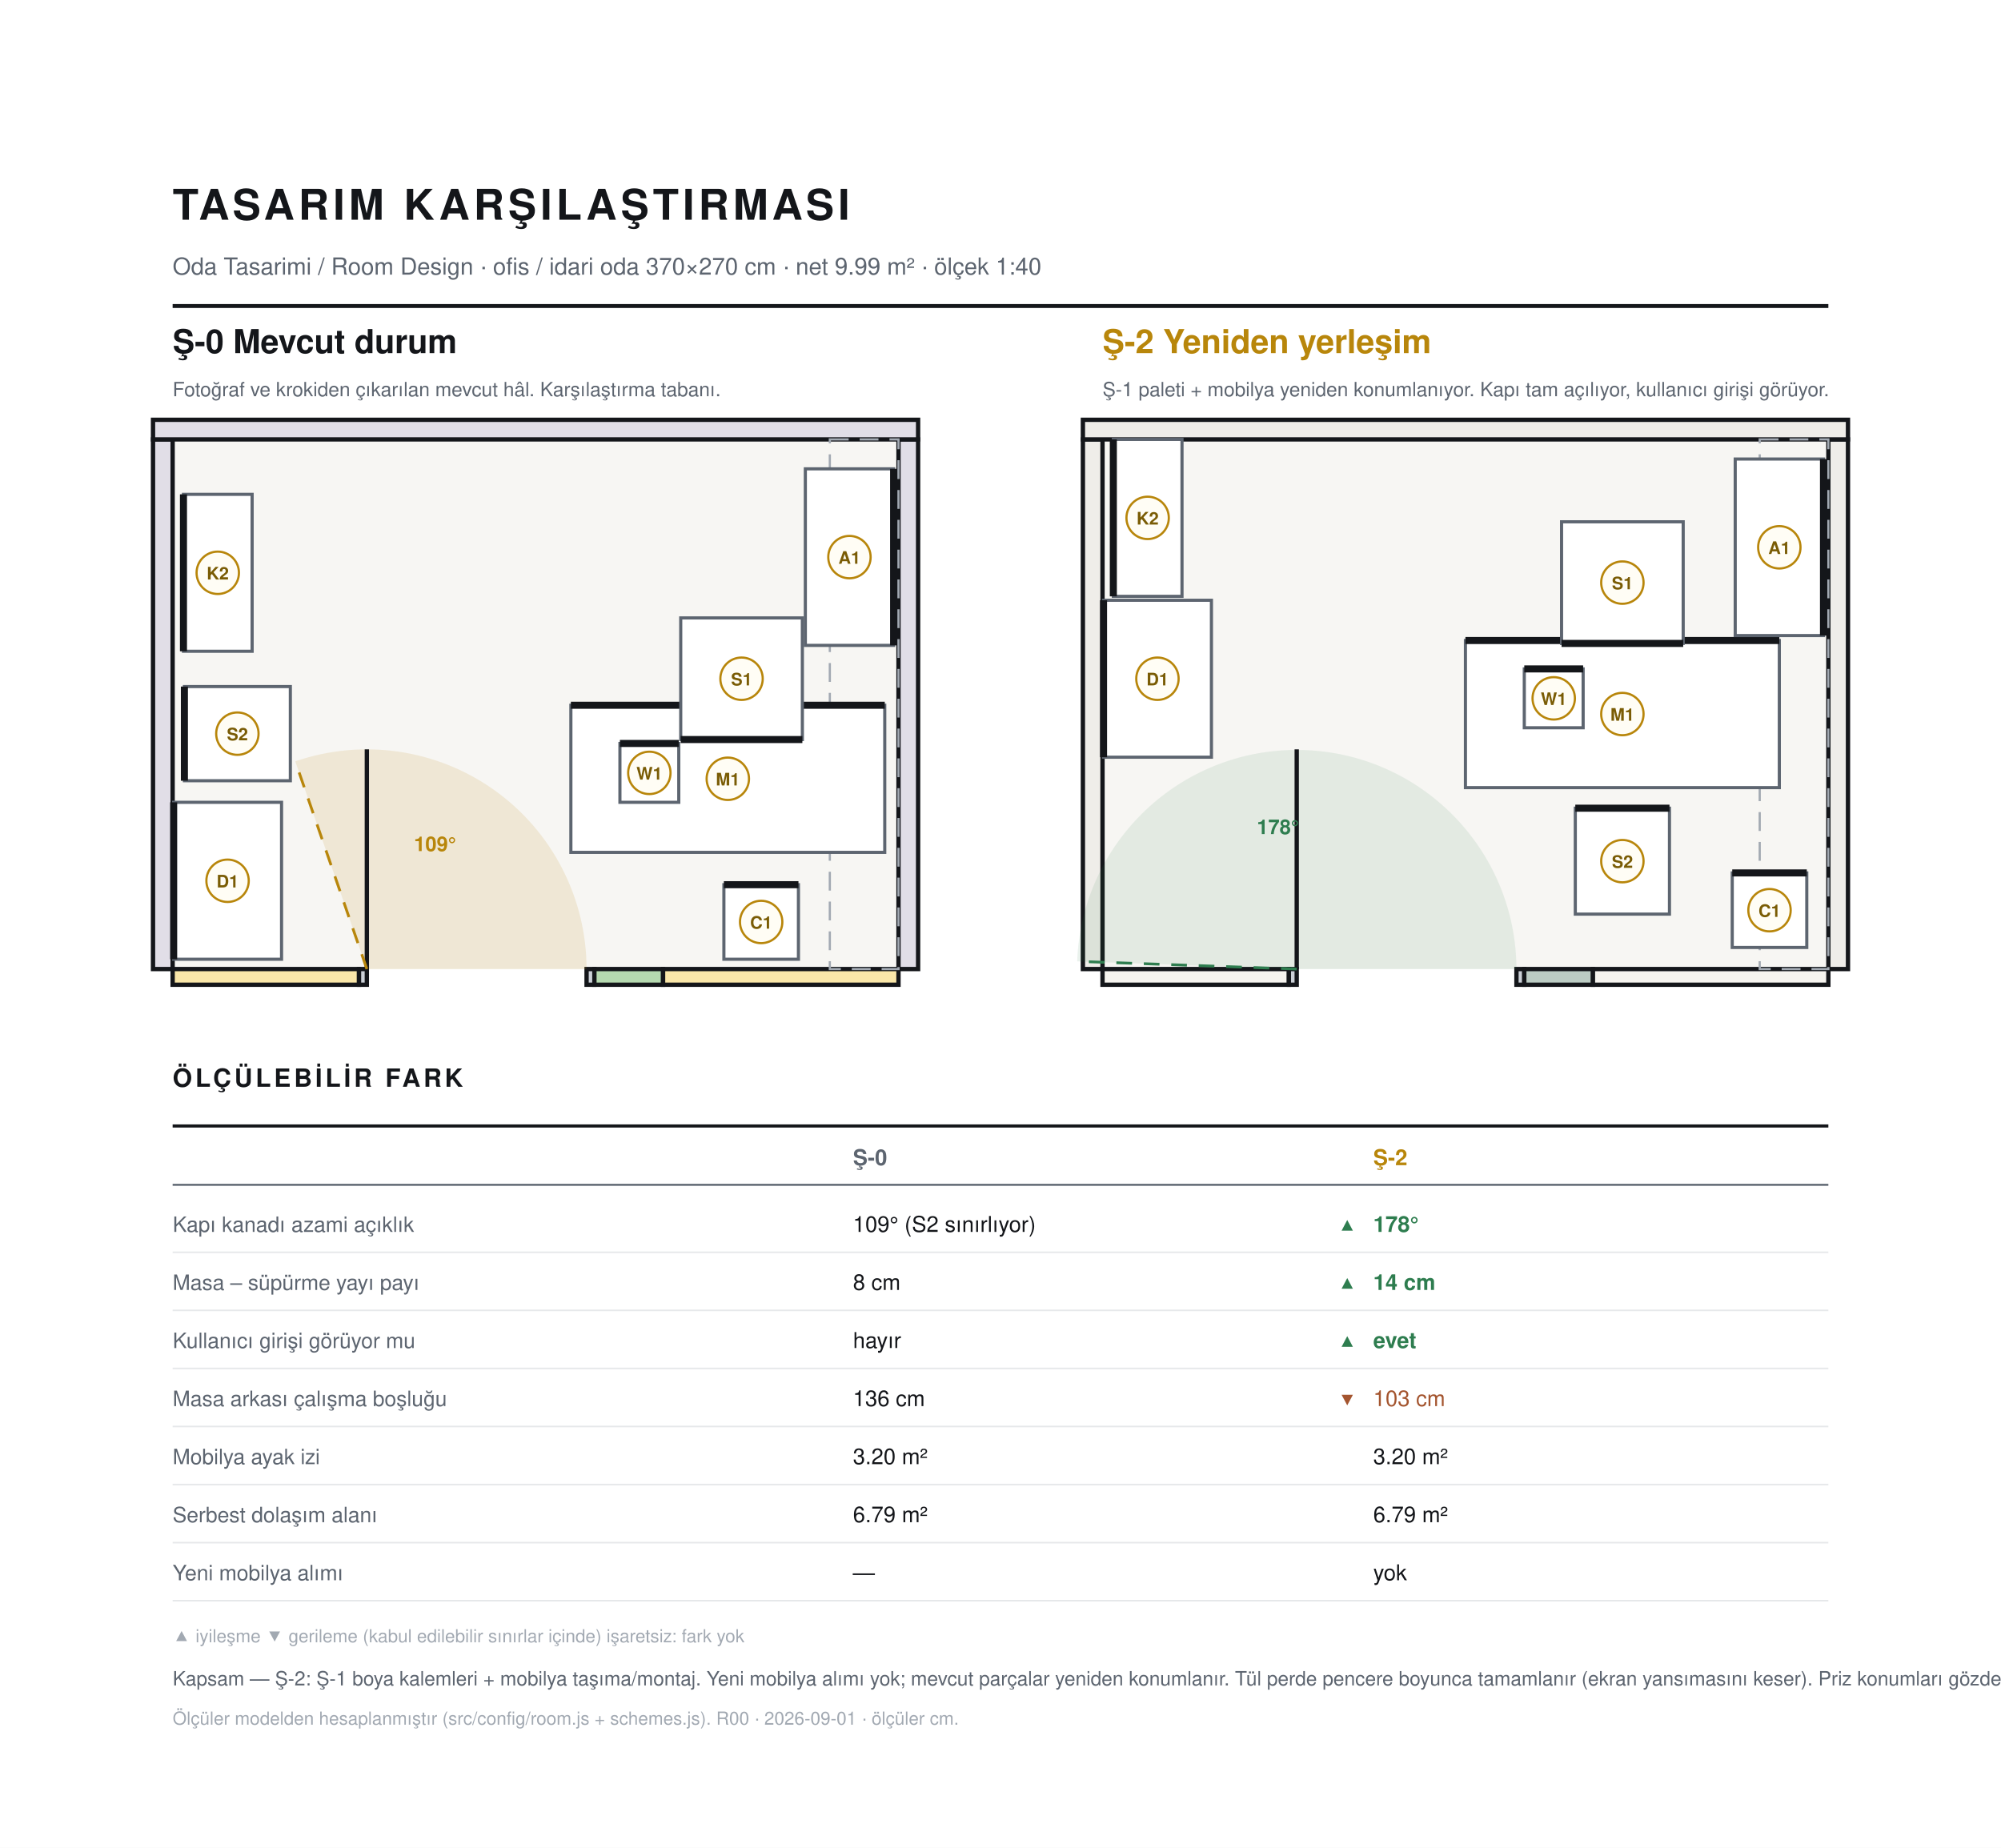
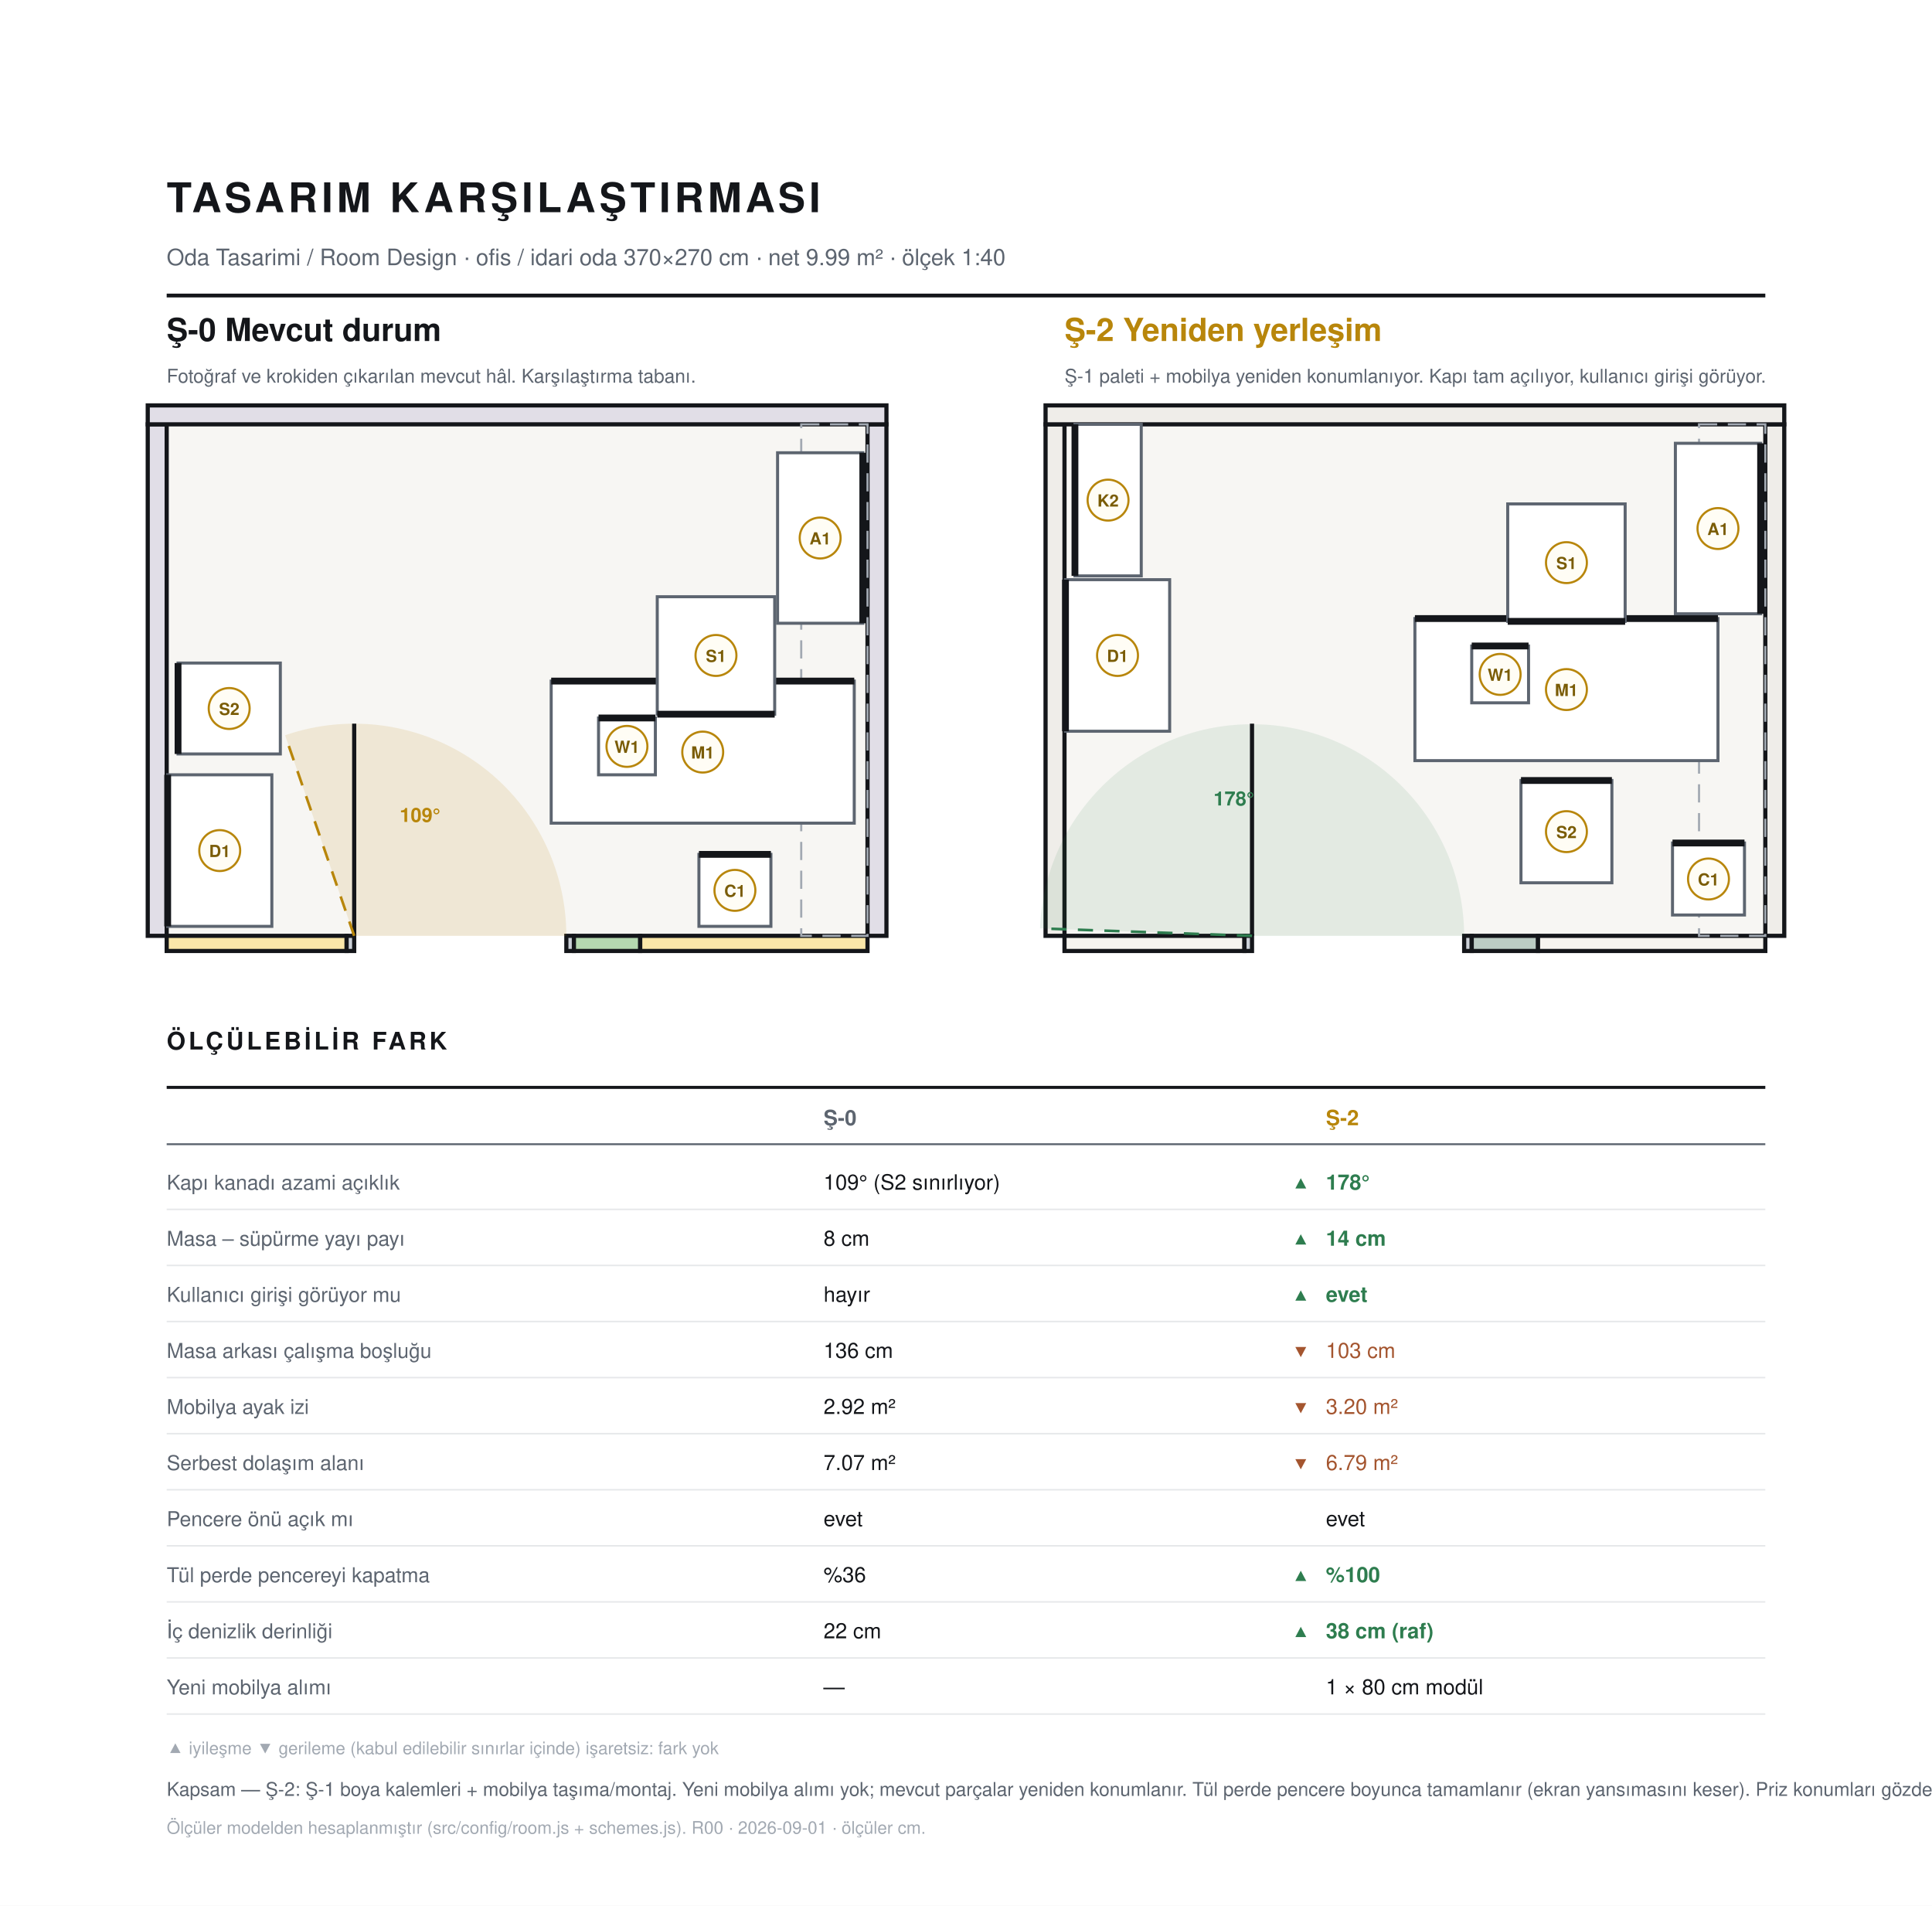
- <svg xmlns="http://www.w3.org/2000/svg" width="255mm" height="235.5mm" viewBox="0 0 255 235.5" font-family="Helvetica,Arial,sans-serif">
-   <rect width="255" height="235.5" fill="#ffffff" />
+ <svg xmlns="http://www.w3.org/2000/svg" width="255mm" height="251.5mm" viewBox="0 0 255 251.5" font-family="Helvetica,Arial,sans-serif">
+   <rect width="255" height="251.5" fill="#ffffff" />
  <text x="22.00" y="28.00" font-size="5.4" fill="#14161a" text-anchor="start" font-weight="700" letter-spacing="0.5">TASARIM KARŞILAŞTIRMASI</text>
  <text x="22.00" y="35.00" font-size="3" fill="#5d6570" text-anchor="start">Oda Tasarimi / Room Design · ofis / idari oda 370×270 cm · net 9.99 m² · ölçek 1:40</text>
  <line x1="22.00" y1="39.00" x2="233.00" y2="39.00" stroke="#14161a" stroke-width="0.5" />
  <text x="22.00" y="45.00" font-size="4.2" fill="#14161a" text-anchor="start" font-weight="700">Ş-0  Mevcut durum</text>
  <text x="22.00" y="50.50" font-size="2.5" fill="#5d6570" text-anchor="start">Fotoğraf ve krokiden çıkarılan mevcut hâl. Karşılaştırma tabanı.</text>
  <rect x="22.00" y="56.00" width="92.50" height="67.50" fill="#f7f6f3" stroke="none" stroke-width="0" />
  <rect x="19.50" y="56.00" width="2.50" height="67.50" fill="#e1dee7" stroke="#14161a" stroke-width="0.55" />
  <rect x="114.50" y="56.00" width="2.50" height="67.50" fill="#e1dee7" stroke="#14161a" stroke-width="0.55" />
  <rect x="19.50" y="53.50" width="97.50" height="2.50" fill="#e1dee7" stroke="#14161a" stroke-width="0.55" />
  <rect x="22.00" y="123.50" width="23.75" height="2.00" fill="#fae7a9" stroke="#14161a" stroke-width="0.55" />
  <rect x="45.75" y="123.50" width="1.00" height="2.00" fill="#ccd1d8" stroke="#14161a" stroke-width="0.55" />
  <rect x="74.75" y="123.50" width="1.00" height="2.00" fill="#ccd1d8" stroke="#14161a" stroke-width="0.55" />
  <rect x="75.75" y="123.50" width="8.75" height="2.00" fill="#b5d9b0" stroke="#14161a" stroke-width="0.55" />
  <rect x="84.50" y="123.50" width="30.00" height="2.00" fill="#fae7a9" stroke="#14161a" stroke-width="0.55" />
  <path d="M 74.75 123.50 A 28.00 28.00 0 0 0 37.63 97.03 L 46.75 123.50 Z" fill="rgba(184,134,11,.13)" stroke="none" />
  <line x1="46.75" y1="123.50" x2="46.75" y2="95.50" stroke="#14161a" stroke-width="0.55" />
  <line x1="46.75" y1="123.50" x2="37.63" y2="97.03" stroke="#b8860b" stroke-width="0.35" stroke-dasharray="2 1.5" />
  <text x="55.44" y="108.47" font-size="2.6" fill="#b8860b" text-anchor="middle" font-weight="700">109°</text>
  <rect x="105.75" y="56.00" width="8.75" height="67.50" fill="none" stroke="#a2a9b2" stroke-width="0.28" stroke-dasharray="2.4 1.4" />
  <rect x="72.75" y="89.88" width="40.00" height="18.75" fill="#ffffff" stroke="#5d6570" stroke-width="0.4" />
  <line x1="72.75" y1="89.88" x2="112.75" y2="89.88" stroke="#14161a" stroke-width="0.9" />
  <circle cx="92.75" cy="99.25" r="2.70" fill="#fffdf5" stroke="#b8860b" stroke-width="0.28" />
  <text x="92.75" y="100.10" font-size="2.2" fill="#7a5c05" text-anchor="middle" font-weight="700">M1</text>
  <rect x="22.13" y="102.25" width="13.75" height="20.00" fill="#ffffff" stroke="#5d6570" stroke-width="0.4" />
  <line x1="22.13" y1="102.25" x2="22.13" y2="122.25" stroke="#14161a" stroke-width="0.9" />
  <circle cx="29.00" cy="112.25" r="2.70" fill="#fffdf5" stroke="#b8860b" stroke-width="0.28" />
  <text x="29.00" y="113.10" font-size="2.2" fill="#7a5c05" text-anchor="middle" font-weight="700">D1</text>
-   <rect x="23.38" y="63.00" width="8.75" height="20.00" fill="#ffffff" stroke="#5d6570" stroke-width="0.4" />
-   <line x1="23.38" y1="63.00" x2="23.38" y2="83.00" stroke="#14161a" stroke-width="0.9" />
-   <circle cx="27.75" cy="73.00" r="2.70" fill="#fffdf5" stroke="#b8860b" stroke-width="0.28" />
-   <text x="27.75" y="73.85" font-size="2.2" fill="#7a5c05" text-anchor="middle" font-weight="700">K2</text>
  <rect x="86.75" y="78.75" width="15.50" height="15.50" fill="#ffffff" stroke="#5d6570" stroke-width="0.4" />
  <line x1="86.75" y1="94.25" x2="102.25" y2="94.25" stroke="#14161a" stroke-width="0.9" />
  <circle cx="94.50" cy="86.50" r="2.70" fill="#fffdf5" stroke="#b8860b" stroke-width="0.28" />
  <text x="94.50" y="87.35" font-size="2.2" fill="#7a5c05" text-anchor="middle" font-weight="700">S1</text>
  <rect x="23.50" y="87.50" width="13.50" height="12.00" fill="#ffffff" stroke="#5d6570" stroke-width="0.4" />
  <line x1="23.50" y1="87.50" x2="23.50" y2="99.50" stroke="#14161a" stroke-width="0.9" />
  <circle cx="30.25" cy="93.50" r="2.70" fill="#fffdf5" stroke="#b8860b" stroke-width="0.28" />
  <text x="30.25" y="94.35" font-size="2.2" fill="#7a5c05" text-anchor="middle" font-weight="700">S2</text>
  <rect x="102.63" y="59.75" width="11.25" height="22.50" fill="#ffffff" stroke="#5d6570" stroke-width="0.4" />
  <line x1="113.88" y1="59.75" x2="113.88" y2="82.25" stroke="#14161a" stroke-width="0.9" />
  <circle cx="108.25" cy="71.00" r="2.70" fill="#fffdf5" stroke="#b8860b" stroke-width="0.28" />
  <text x="108.25" y="71.85" font-size="2.2" fill="#7a5c05" text-anchor="middle" font-weight="700">A1</text>
  <rect x="92.25" y="112.75" width="9.50" height="9.50" fill="#ffffff" stroke="#5d6570" stroke-width="0.4" />
  <line x1="92.25" y1="112.75" x2="101.75" y2="112.75" stroke="#14161a" stroke-width="0.9" />
  <circle cx="97.00" cy="117.50" r="2.70" fill="#fffdf5" stroke="#b8860b" stroke-width="0.28" />
  <text x="97.00" y="118.35" font-size="2.2" fill="#7a5c05" text-anchor="middle" font-weight="700">C1</text>
  <rect x="79.00" y="94.75" width="7.50" height="7.50" fill="#ffffff" stroke="#5d6570" stroke-width="0.4" />
  <line x1="79.00" y1="94.75" x2="86.50" y2="94.75" stroke="#14161a" stroke-width="0.9" />
  <circle cx="82.75" cy="98.50" r="2.70" fill="#fffdf5" stroke="#b8860b" stroke-width="0.28" />
  <text x="82.75" y="99.35" font-size="2.2" fill="#7a5c05" text-anchor="middle" font-weight="700">W1</text>
  <text x="140.50" y="45.00" font-size="4.2" fill="#b8860b" text-anchor="start" font-weight="700">Ş-2  Yeniden yerleşim</text>
  <text x="140.50" y="50.50" font-size="2.5" fill="#5d6570" text-anchor="start">Ş-1 paleti + mobilya yeniden konumlanıyor. Kapı tam açılıyor, kullanıcı girişi görüyor.</text>
  <rect x="140.50" y="56.00" width="92.50" height="67.50" fill="#f7f6f3" stroke="none" stroke-width="0" />
  <rect x="138.00" y="56.00" width="2.50" height="67.50" fill="#efede9" stroke="#14161a" stroke-width="0.55" />
  <rect x="233.00" y="56.00" width="2.50" height="67.50" fill="#efede9" stroke="#14161a" stroke-width="0.55" />
  <rect x="138.00" y="53.50" width="97.50" height="2.50" fill="#efede9" stroke="#14161a" stroke-width="0.55" />
  <rect x="140.50" y="123.50" width="23.75" height="2.00" fill="#f6f4ef" stroke="#14161a" stroke-width="0.55" />
  <rect x="164.25" y="123.50" width="1.00" height="2.00" fill="#ccd1d8" stroke="#14161a" stroke-width="0.55" />
  <rect x="193.25" y="123.50" width="1.00" height="2.00" fill="#ccd1d8" stroke="#14161a" stroke-width="0.55" />
  <rect x="194.25" y="123.50" width="8.75" height="2.00" fill="#bcccc4" stroke="#14161a" stroke-width="0.55" />
  <rect x="203.00" y="123.50" width="30.00" height="2.00" fill="#f6f4ef" stroke="#14161a" stroke-width="0.55" />
  <path d="M 193.25 123.50 A 28.00 28.00 0 0 0 137.27 122.52 L 165.25 123.50 Z" fill="rgba(46,125,79,.10)" stroke="none" />
  <line x1="165.25" y1="123.50" x2="165.25" y2="95.50" stroke="#14161a" stroke-width="0.55" />
  <line x1="165.25" y1="123.50" x2="137.27" y2="122.52" stroke="#2e7d4f" stroke-width="0.35" stroke-dasharray="2 1.5" />
  <text x="162.86" y="106.30" font-size="2.6" fill="#2e7d4f" text-anchor="middle" font-weight="700">178°</text>
  <rect x="224.25" y="56.00" width="8.75" height="67.50" fill="none" stroke="#a2a9b2" stroke-width="0.28" stroke-dasharray="2.4 1.4" />
  <rect x="186.75" y="81.63" width="40.00" height="18.75" fill="#ffffff" stroke="#5d6570" stroke-width="0.4" />
  <line x1="186.75" y1="81.63" x2="226.75" y2="81.63" stroke="#14161a" stroke-width="0.9" />
  <circle cx="206.75" cy="91.00" r="2.70" fill="#fffdf5" stroke="#b8860b" stroke-width="0.28" />
  <text x="206.75" y="91.85" font-size="2.2" fill="#7a5c05" text-anchor="middle" font-weight="700">M1</text>
  <rect x="140.63" y="76.50" width="13.75" height="20.00" fill="#ffffff" stroke="#5d6570" stroke-width="0.4" />
  <line x1="140.63" y1="76.50" x2="140.63" y2="96.50" stroke="#14161a" stroke-width="0.9" />
  <circle cx="147.50" cy="86.50" r="2.70" fill="#fffdf5" stroke="#b8860b" stroke-width="0.28" />
  <text x="147.50" y="87.35" font-size="2.2" fill="#7a5c05" text-anchor="middle" font-weight="700">D1</text>
  <rect x="141.88" y="56.00" width="8.75" height="20.00" fill="#ffffff" stroke="#5d6570" stroke-width="0.4" />
  <line x1="141.88" y1="56.00" x2="141.88" y2="76.00" stroke="#14161a" stroke-width="0.9" />
  <circle cx="146.25" cy="66.00" r="2.70" fill="#fffdf5" stroke="#b8860b" stroke-width="0.28" />
  <text x="146.25" y="66.85" font-size="2.2" fill="#7a5c05" text-anchor="middle" font-weight="700">K2</text>
  <rect x="199.00" y="66.50" width="15.50" height="15.50" fill="#ffffff" stroke="#5d6570" stroke-width="0.4" />
  <line x1="199.00" y1="82.00" x2="214.50" y2="82.00" stroke="#14161a" stroke-width="0.9" />
  <circle cx="206.75" cy="74.25" r="2.70" fill="#fffdf5" stroke="#b8860b" stroke-width="0.28" />
  <text x="206.75" y="75.10" font-size="2.2" fill="#7a5c05" text-anchor="middle" font-weight="700">S1</text>
  <rect x="200.75" y="103.00" width="12.00" height="13.50" fill="#ffffff" stroke="#5d6570" stroke-width="0.4" />
  <line x1="200.75" y1="103.00" x2="212.75" y2="103.00" stroke="#14161a" stroke-width="0.9" />
  <circle cx="206.75" cy="109.75" r="2.70" fill="#fffdf5" stroke="#b8860b" stroke-width="0.28" />
  <text x="206.75" y="110.60" font-size="2.2" fill="#7a5c05" text-anchor="middle" font-weight="700">S2</text>
  <rect x="221.13" y="58.50" width="11.25" height="22.50" fill="#ffffff" stroke="#5d6570" stroke-width="0.4" />
  <line x1="232.38" y1="58.50" x2="232.38" y2="81.00" stroke="#14161a" stroke-width="0.9" />
  <circle cx="226.75" cy="69.75" r="2.70" fill="#fffdf5" stroke="#b8860b" stroke-width="0.28" />
  <text x="226.75" y="70.60" font-size="2.2" fill="#7a5c05" text-anchor="middle" font-weight="700">A1</text>
  <rect x="220.75" y="111.25" width="9.50" height="9.50" fill="#ffffff" stroke="#5d6570" stroke-width="0.4" />
  <line x1="220.75" y1="111.25" x2="230.25" y2="111.25" stroke="#14161a" stroke-width="0.9" />
  <circle cx="225.50" cy="116.00" r="2.70" fill="#fffdf5" stroke="#b8860b" stroke-width="0.28" />
  <text x="225.50" y="116.85" font-size="2.2" fill="#7a5c05" text-anchor="middle" font-weight="700">C1</text>
  <rect x="194.25" y="85.25" width="7.50" height="7.50" fill="#ffffff" stroke="#5d6570" stroke-width="0.4" />
  <line x1="194.25" y1="85.25" x2="201.75" y2="85.25" stroke="#14161a" stroke-width="0.9" />
  <circle cx="198.00" cy="89.00" r="2.70" fill="#fffdf5" stroke="#b8860b" stroke-width="0.28" />
  <text x="198.00" y="89.85" font-size="2.2" fill="#7a5c05" text-anchor="middle" font-weight="700">W1</text>
  <text x="22.00" y="138.50" font-size="3.2" fill="#14161a" text-anchor="start" font-weight="700" letter-spacing="0.4">ÖLÇÜLEBİLİR FARK</text>
  <line x1="22.00" y1="143.50" x2="233.00" y2="143.50" stroke="#14161a" stroke-width="0.4" />
  <text x="108.70" y="148.50" font-size="2.8" fill="#5d6570" text-anchor="start" font-weight="700">Ş-0</text>
  <text x="175.00" y="148.50" font-size="2.8" fill="#b8860b" text-anchor="start" font-weight="700">Ş-2</text>
  <line x1="22.00" y1="151.00" x2="233.00" y2="151.00" stroke="#5d6570" stroke-width="0.25" />
  <text x="22.00" y="157.00" font-size="2.7" fill="#5d6570" text-anchor="start">Kapı kanadı azami açıklık</text>
  <text x="108.70" y="157.00" font-size="2.8" fill="#14161a" text-anchor="start">109° (S2 sınırlıyor)</text>
  <text x="175.00" y="157.00" font-size="2.8" fill="#2e7d4f" text-anchor="start" font-weight="700">178°</text>
  <text x="170.50" y="157.00" font-size="2.4" fill="#2e7d4f" text-anchor="start">▲</text>
  <line x1="22.00" y1="159.60" x2="233.00" y2="159.60" stroke="#e6e8ea" stroke-width="0.2" />
  <text x="22.00" y="164.40" font-size="2.7" fill="#5d6570" text-anchor="start">Masa – süpürme yayı payı</text>
  <text x="108.70" y="164.40" font-size="2.8" fill="#14161a" text-anchor="start">8 cm</text>
  <text x="175.00" y="164.40" font-size="2.8" fill="#2e7d4f" text-anchor="start" font-weight="700">14 cm</text>
  <text x="170.50" y="164.40" font-size="2.4" fill="#2e7d4f" text-anchor="start">▲</text>
  <line x1="22.00" y1="167.00" x2="233.00" y2="167.00" stroke="#e6e8ea" stroke-width="0.2" />
  <text x="22.00" y="171.80" font-size="2.7" fill="#5d6570" text-anchor="start">Kullanıcı girişi görüyor mu</text>
  <text x="108.70" y="171.80" font-size="2.8" fill="#14161a" text-anchor="start">hayır</text>
  <text x="175.00" y="171.80" font-size="2.8" fill="#2e7d4f" text-anchor="start" font-weight="700">evet</text>
  <text x="170.50" y="171.80" font-size="2.4" fill="#2e7d4f" text-anchor="start">▲</text>
  <line x1="22.00" y1="174.40" x2="233.00" y2="174.40" stroke="#e6e8ea" stroke-width="0.2" />
  <text x="22.00" y="179.20" font-size="2.7" fill="#5d6570" text-anchor="start">Masa arkası çalışma boşluğu</text>
  <text x="108.70" y="179.20" font-size="2.8" fill="#14161a" text-anchor="start">136 cm</text>
  <text x="175.00" y="179.20" font-size="2.8" fill="#a4552f" text-anchor="start">103 cm</text>
  <text x="170.50" y="179.20" font-size="2.4" fill="#a4552f" text-anchor="start">▼</text>
  <line x1="22.00" y1="181.80" x2="233.00" y2="181.80" stroke="#e6e8ea" stroke-width="0.2" />
  <text x="22.00" y="186.60" font-size="2.7" fill="#5d6570" text-anchor="start">Mobilya ayak izi</text>
-   <text x="108.70" y="186.60" font-size="2.8" fill="#14161a" text-anchor="start">3.20 m²</text>
-   <text x="175.00" y="186.60" font-size="2.8" fill="#14161a" text-anchor="start">3.20 m²</text>
+   <text x="108.70" y="186.60" font-size="2.8" fill="#14161a" text-anchor="start">2.92 m²</text>
+   <text x="175.00" y="186.60" font-size="2.8" fill="#a4552f" text-anchor="start">3.20 m²</text>
+   <text x="170.50" y="186.60" font-size="2.4" fill="#a4552f" text-anchor="start">▼</text>
  <line x1="22.00" y1="189.20" x2="233.00" y2="189.20" stroke="#e6e8ea" stroke-width="0.2" />
  <text x="22.00" y="194.00" font-size="2.7" fill="#5d6570" text-anchor="start">Serbest dolaşım alanı</text>
-   <text x="108.70" y="194.00" font-size="2.8" fill="#14161a" text-anchor="start">6.79 m²</text>
-   <text x="175.00" y="194.00" font-size="2.8" fill="#14161a" text-anchor="start">6.79 m²</text>
+   <text x="108.70" y="194.00" font-size="2.8" fill="#14161a" text-anchor="start">7.07 m²</text>
+   <text x="175.00" y="194.00" font-size="2.8" fill="#a4552f" text-anchor="start">6.79 m²</text>
+   <text x="170.50" y="194.00" font-size="2.4" fill="#a4552f" text-anchor="start">▼</text>
  <line x1="22.00" y1="196.60" x2="233.00" y2="196.60" stroke="#e6e8ea" stroke-width="0.2" />
-   <text x="22.00" y="201.40" font-size="2.7" fill="#5d6570" text-anchor="start">Yeni mobilya alımı</text>
-   <text x="108.70" y="201.40" font-size="2.8" fill="#14161a" text-anchor="start">—</text>
-   <text x="175.00" y="201.40" font-size="2.8" fill="#14161a" text-anchor="start">yok</text>
+   <text x="22.00" y="201.40" font-size="2.7" fill="#5d6570" text-anchor="start">Pencere önü açık mı</text>
+   <text x="108.70" y="201.40" font-size="2.8" fill="#14161a" text-anchor="start">evet</text>
+   <text x="175.00" y="201.40" font-size="2.8" fill="#14161a" text-anchor="start">evet</text>
  <line x1="22.00" y1="204.00" x2="233.00" y2="204.00" stroke="#e6e8ea" stroke-width="0.2" />
-   <text x="22.00" y="209.30" font-size="2.3" fill="#a2a9b2" text-anchor="start">▲ iyileşme     ▼ gerileme (kabul edilebilir sınırlar içinde)     işaretsiz: fark yok</text>
-   <text x="22.00" y="214.80" font-size="2.5" fill="#5d6570" text-anchor="start">Kapsam — Ş-2: Ş-1 boya kalemleri + mobilya taşıma/montaj. Yeni mobilya alımı yok; mevcut parçalar yeniden konumlanır. Tül perde pencere boyunca tamamlanır (ekran yansımasını keser). Priz konumları gözden geçirilmeli: masa arkaya alındığı için arka duvarda / döşemede priz gerekiyor.</text>
-   <text x="22.00" y="219.80" font-size="2.3" fill="#a2a9b2" text-anchor="start">Ölçüler modelden hesaplanmıştır (src/config/room.js + schemes.js). R00 · 2026-09-01 · ölçüler cm.</text>
+   <text x="22.00" y="208.80" font-size="2.7" fill="#5d6570" text-anchor="start">Tül perde pencereyi kapatma</text>
+   <text x="108.70" y="208.80" font-size="2.8" fill="#14161a" text-anchor="start">%36</text>
+   <text x="175.00" y="208.80" font-size="2.8" fill="#2e7d4f" text-anchor="start" font-weight="700">%100</text>
+   <text x="170.50" y="208.80" font-size="2.4" fill="#2e7d4f" text-anchor="start">▲</text>
+   <line x1="22.00" y1="211.40" x2="233.00" y2="211.40" stroke="#e6e8ea" stroke-width="0.2" />
+   <text x="22.00" y="216.20" font-size="2.7" fill="#5d6570" text-anchor="start">İç denizlik derinliği</text>
+   <text x="108.70" y="216.20" font-size="2.8" fill="#14161a" text-anchor="start">22 cm</text>
+   <text x="175.00" y="216.20" font-size="2.8" fill="#2e7d4f" text-anchor="start" font-weight="700">38 cm (raf)</text>
+   <text x="170.50" y="216.20" font-size="2.4" fill="#2e7d4f" text-anchor="start">▲</text>
+   <line x1="22.00" y1="218.80" x2="233.00" y2="218.80" stroke="#e6e8ea" stroke-width="0.2" />
+   <text x="22.00" y="223.60" font-size="2.7" fill="#5d6570" text-anchor="start">Yeni mobilya alımı</text>
+   <text x="108.70" y="223.60" font-size="2.8" fill="#14161a" text-anchor="start">—</text>
+   <text x="175.00" y="223.60" font-size="2.8" fill="#14161a" text-anchor="start">1 × 80 cm modül</text>
+   <line x1="22.00" y1="226.20" x2="233.00" y2="226.20" stroke="#e6e8ea" stroke-width="0.2" />
+   <text x="22.00" y="231.50" font-size="2.3" fill="#a2a9b2" text-anchor="start">▲ iyileşme     ▼ gerileme (kabul edilebilir sınırlar içinde)     işaretsiz: fark yok</text>
+   <text x="22.00" y="237.00" font-size="2.5" fill="#5d6570" text-anchor="start">Kapsam — Ş-2: Ş-1 boya kalemleri + mobilya taşıma/montaj. Yeni mobilya alımı yok; mevcut parçalar yeniden konumlanır. Tül perde pencere boyunca tamamlanır (ekran yansımasını keser). Priz konumları gözden geçirilmeli: masa arkaya alındığı için arka duvarda / döşemede priz gerekiyor.</text>
+   <text x="22.00" y="242.00" font-size="2.3" fill="#a2a9b2" text-anchor="start">Ölçüler modelden hesaplanmıştır (src/config/room.js + schemes.js). R00 · 2026-09-01 · ölçüler cm.</text>
</svg>
